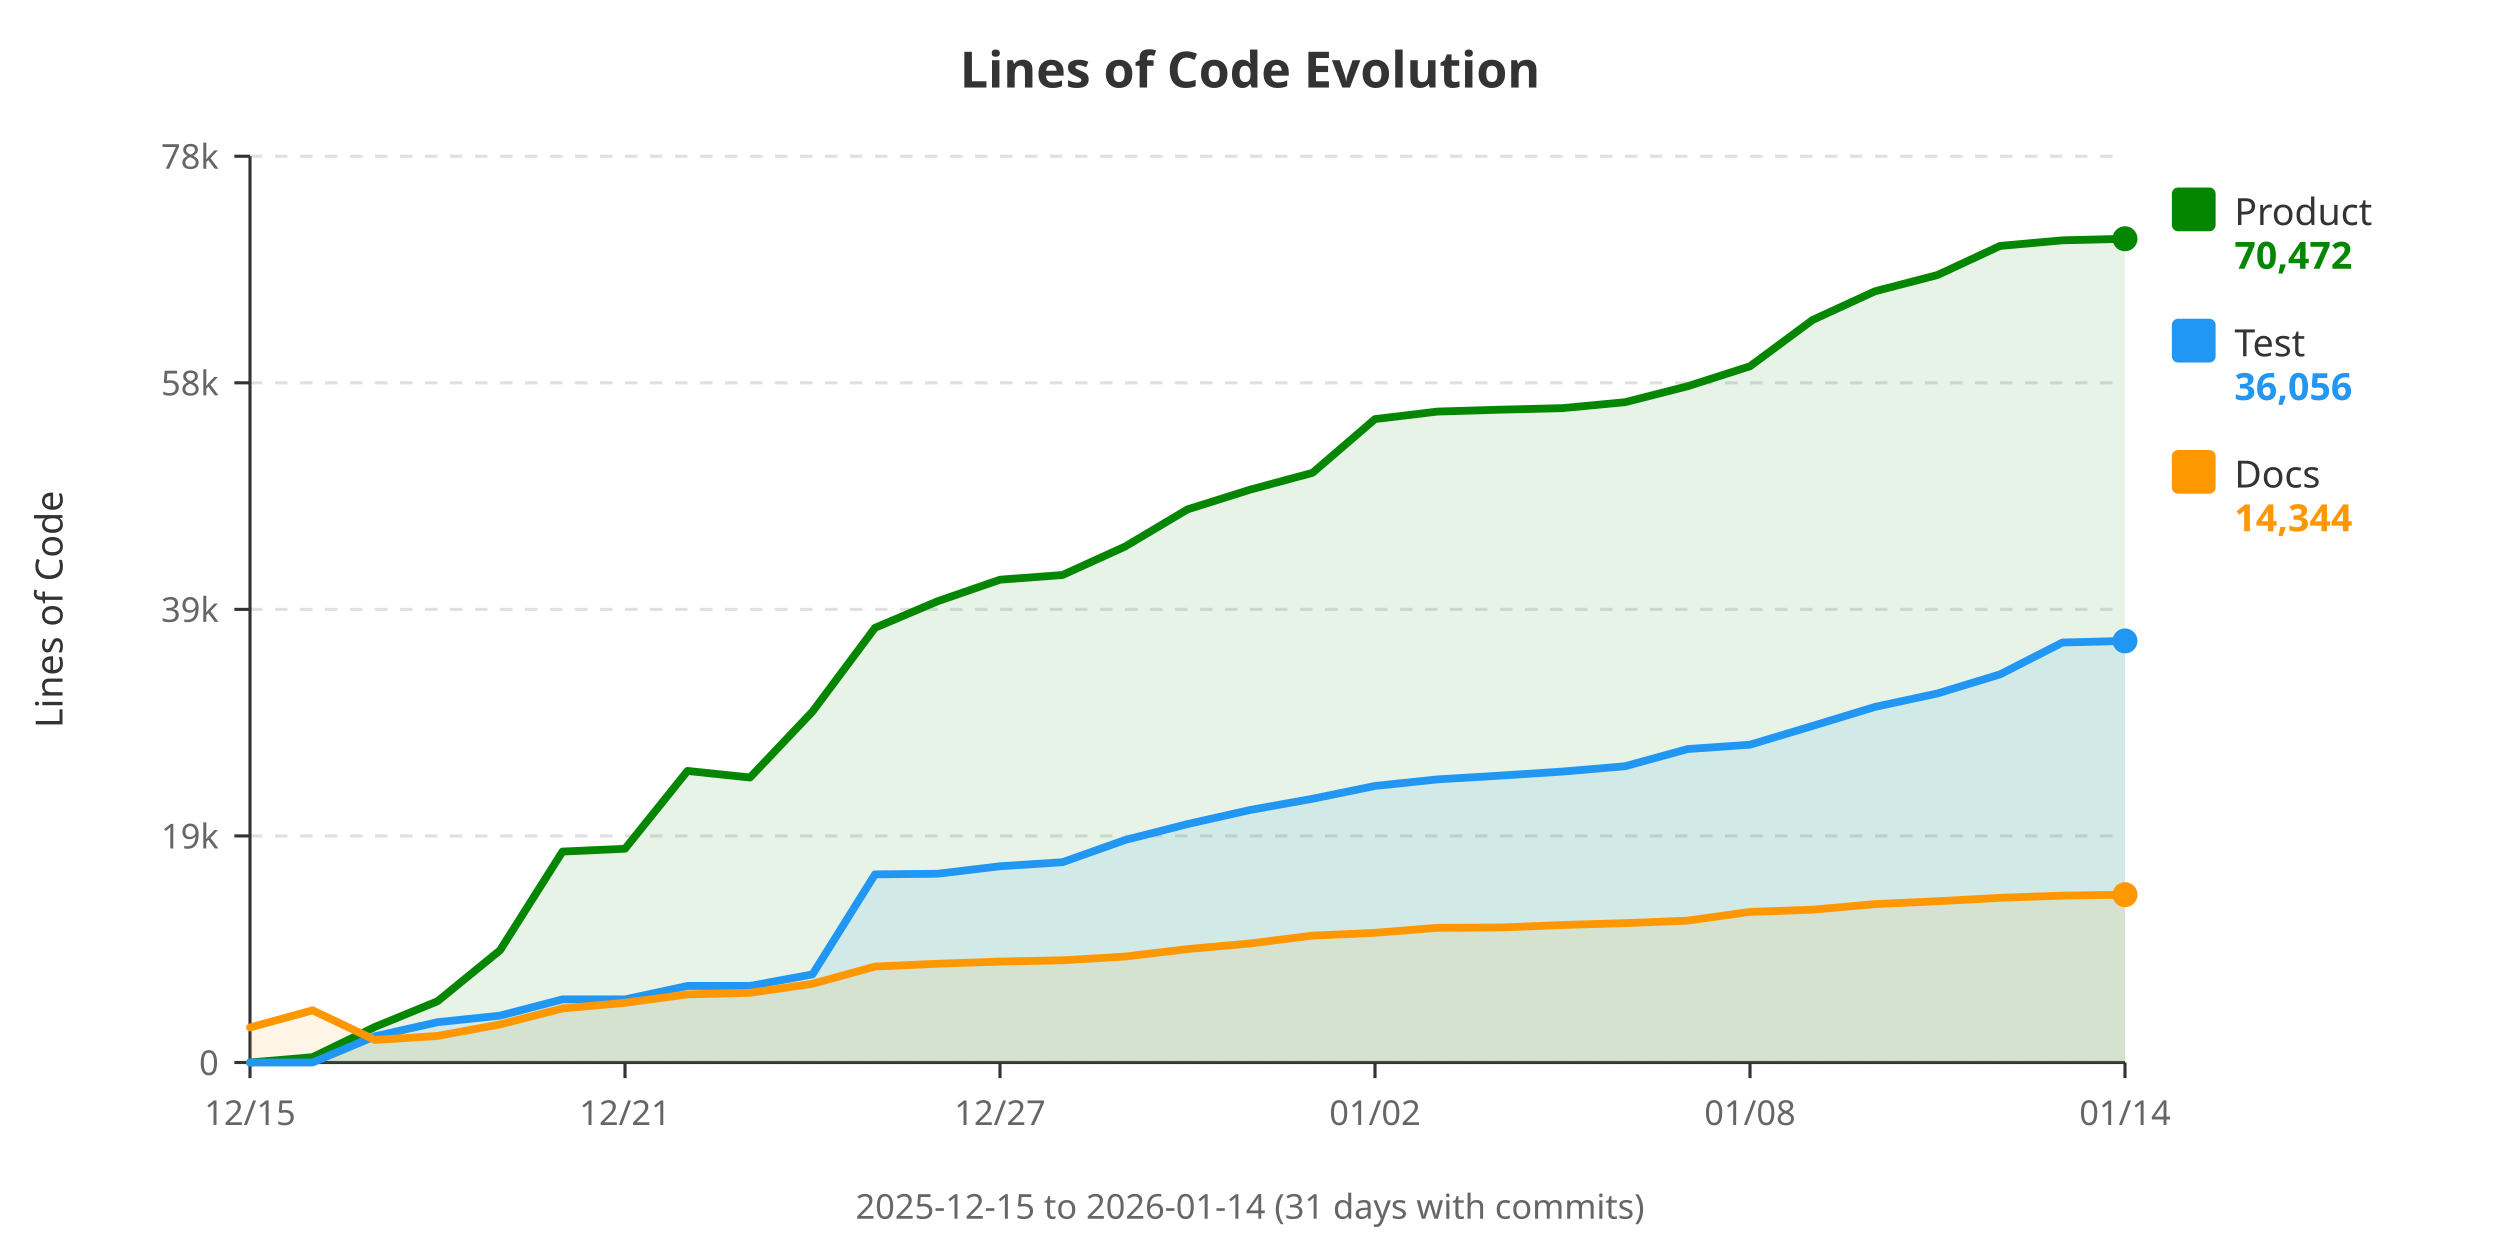
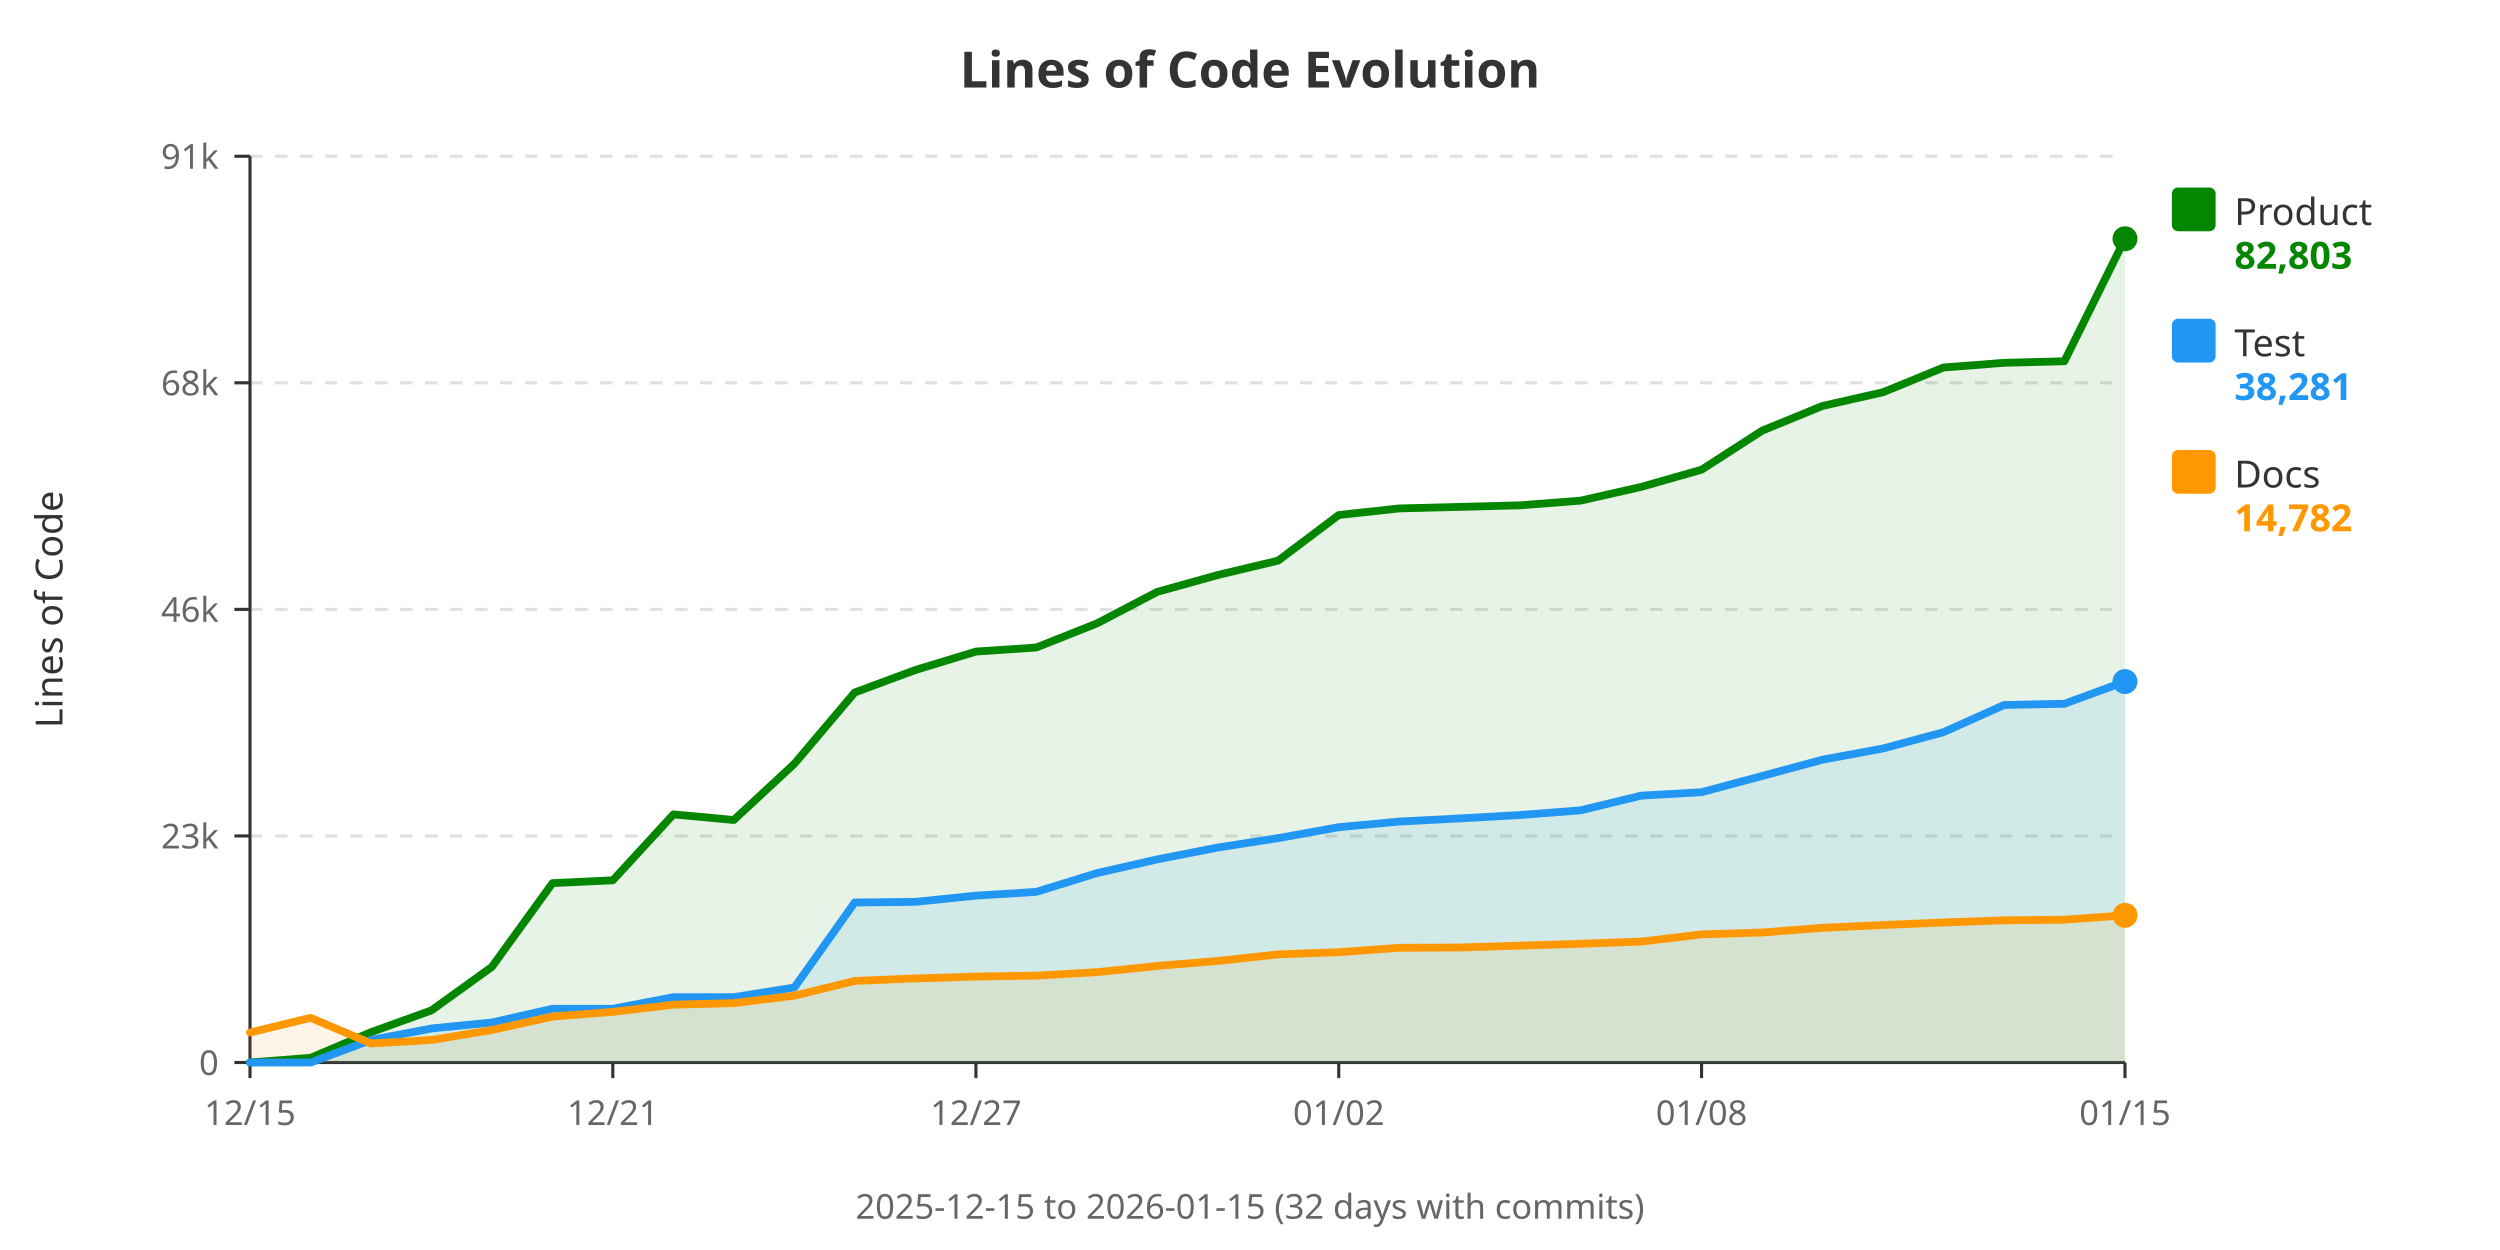
<svg xmlns="http://www.w3.org/2000/svg" viewBox="0 0 800 400">
  <defs>
    <style>
      .title { font: bold 16px sans-serif; fill: #333333; }
      .axis-label { font: 12px sans-serif; fill: #333333; }
      .tick-label { font: 11px sans-serif; fill: #666666; }
      .legend-text { font: 12px sans-serif; fill: #333333; }
      .legend-value { font: bold 12px sans-serif; }
    </style>
  </defs>
  <rect width="100%" height="100%" fill="#ffffff" />
  <text x="400" y="28" text-anchor="middle" class="title">Lines of Code Evolution</text>
  <g transform="translate(0, 0)">
    <line x1="80" y1="340.0" x2="680" y2="340.0" stroke="#e0e0e0" stroke-dasharray="4,4" />
    <line x1="80" y1="267.5" x2="680" y2="267.5" stroke="#e0e0e0" stroke-dasharray="4,4" />
    <line x1="80" y1="195.0" x2="680" y2="195.0" stroke="#e0e0e0" stroke-dasharray="4,4" />
    <line x1="80" y1="122.5" x2="680" y2="122.5" stroke="#e0e0e0" stroke-dasharray="4,4" />
    <line x1="80" y1="50.0" x2="680" y2="50.0" stroke="#e0e0e0" stroke-dasharray="4,4" />
    <line x1="80" y1="50" x2="80" y2="340" stroke="#333333" stroke-width="1" />
    <line x1="75" y1="340.0" x2="80" y2="340.0" stroke="#333333" />
    <text x="70" y="344.0" text-anchor="end" class="tick-label">0</text>
    <line x1="75" y1="267.5" x2="80" y2="267.5" stroke="#333333" />
-     <text x="70" y="271.5" text-anchor="end" class="tick-label">19k</text>
+     <text x="70" y="271.5" text-anchor="end" class="tick-label">23k</text>
    <line x1="75" y1="195.0" x2="80" y2="195.0" stroke="#333333" />
-     <text x="70" y="199.0" text-anchor="end" class="tick-label">39k</text>
+     <text x="70" y="199.0" text-anchor="end" class="tick-label">46k</text>
    <line x1="75" y1="122.5" x2="80" y2="122.5" stroke="#333333" />
-     <text x="70" y="126.5" text-anchor="end" class="tick-label">58k</text>
+     <text x="70" y="126.5" text-anchor="end" class="tick-label">68k</text>
    <line x1="75" y1="50.0" x2="80" y2="50.0" stroke="#333333" />
-     <text x="70" y="54.0" text-anchor="end" class="tick-label">78k</text>
+     <text x="70" y="54.0" text-anchor="end" class="tick-label">91k</text>
    <text x="20" y="195" text-anchor="middle" transform="rotate(-90, 20, 195)" class="axis-label">Lines of Code</text>
    <line x1="80" y1="340" x2="680" y2="340" stroke="#333333" stroke-width="1" />
    <line x1="80.0" y1="340" x2="80.0" y2="345" stroke="#333333" />
    <text x="80.0" y="360" text-anchor="middle" class="tick-label">12/15</text>
-     <line x1="200.0" y1="340" x2="200.0" y2="345" stroke="#333333" />
-     <text x="200.0" y="360" text-anchor="middle" class="tick-label">12/21</text>
-     <line x1="320.0" y1="340" x2="320.0" y2="345" stroke="#333333" />
-     <text x="320.0" y="360" text-anchor="middle" class="tick-label">12/27</text>
-     <line x1="440.0" y1="340" x2="440.0" y2="345" stroke="#333333" />
-     <text x="440.0" y="360" text-anchor="middle" class="tick-label">01/02</text>
-     <line x1="560.0" y1="340" x2="560.0" y2="345" stroke="#333333" />
-     <text x="560.0" y="360" text-anchor="middle" class="tick-label">01/08</text>
+     <line x1="196.1" y1="340" x2="196.1" y2="345" stroke="#333333" />
+     <text x="196.1" y="360" text-anchor="middle" class="tick-label">12/21</text>
+     <line x1="312.3" y1="340" x2="312.3" y2="345" stroke="#333333" />
+     <text x="312.3" y="360" text-anchor="middle" class="tick-label">12/27</text>
+     <line x1="428.4" y1="340" x2="428.4" y2="345" stroke="#333333" />
+     <text x="428.4" y="360" text-anchor="middle" class="tick-label">01/02</text>
+     <line x1="544.5" y1="340" x2="544.5" y2="345" stroke="#333333" />
+     <text x="544.5" y="360" text-anchor="middle" class="tick-label">01/08</text>
    <line x1="680.0" y1="340" x2="680.0" y2="345" stroke="#333333" />
-     <text x="680.0" y="360" text-anchor="middle" class="tick-label">01/14</text>
-     <path d="M 80.0 340.0 L 100.0 338.3 L 120.0 328.6 L 140.0 320.4 L 160.0 304.1 L 180.0 272.5 L 200.0 271.6 L 220.0 246.7 L 240.0 248.8 L 260.0 227.7 L 280.0 200.9 L 300.0 192.4 L 320.0 185.5 L 340.0 184.0 L 360.0 174.9 L 380.0 163.0 L 400.0 156.7 L 420.0 151.3 L 440.0 134.1 L 460.0 131.7 L 480.0 131.1 L 500.0 130.6 L 520.0 128.7 L 540.0 123.6 L 560.0 117.2 L 580.0 102.4 L 600.0 93.2 L 620.0 88.0 L 640.0 78.7 L 660.0 76.9 L 680.0 76.4 L 680.0 340.0 L 80.0 340.0 Z" fill="#058601" fill-opacity="0.1" />
-     <path d="M 80.0 340.0 L 100.0 340.0 L 120.0 331.6 L 140.0 327.1 L 160.0 325.0 L 180.0 319.8 L 200.0 319.8 L 220.0 315.5 L 240.0 315.5 L 260.0 311.8 L 280.0 279.8 L 300.0 279.6 L 320.0 277.2 L 340.0 275.9 L 360.0 268.8 L 380.0 263.7 L 400.0 259.2 L 420.0 255.6 L 440.0 251.5 L 460.0 249.4 L 480.0 248.2 L 500.0 246.9 L 520.0 245.2 L 540.0 239.7 L 560.0 238.3 L 580.0 232.3 L 600.0 226.2 L 620.0 221.9 L 640.0 215.8 L 660.0 205.6 L 680.0 205.1 L 680.0 340.0 L 80.0 340.0 Z" fill="#2196F3" fill-opacity="0.1" />
-     <path d="M 80.0 328.8 L 100.0 323.3 L 120.0 332.8 L 140.0 331.5 L 160.0 327.8 L 180.0 322.7 L 200.0 320.9 L 220.0 318.2 L 240.0 317.7 L 260.0 314.8 L 280.0 309.3 L 300.0 308.4 L 320.0 307.7 L 340.0 307.3 L 360.0 306.1 L 380.0 303.7 L 400.0 301.9 L 420.0 299.4 L 440.0 298.5 L 460.0 296.9 L 480.0 296.8 L 500.0 296.0 L 520.0 295.4 L 540.0 294.6 L 560.0 291.8 L 580.0 291.1 L 600.0 289.3 L 620.0 288.4 L 640.0 287.3 L 660.0 286.6 L 680.0 286.3 L 680.0 340.0 L 80.0 340.0 Z" fill="#FF9800" fill-opacity="0.1" />
-     <path d="M 80.0 340.0 L 100.0 338.3 L 120.0 328.6 L 140.0 320.4 L 160.0 304.1 L 180.0 272.5 L 200.0 271.6 L 220.0 246.7 L 240.0 248.8 L 260.0 227.7 L 280.0 200.9 L 300.0 192.4 L 320.0 185.5 L 340.0 184.0 L 360.0 174.9 L 380.0 163.0 L 400.0 156.7 L 420.0 151.3 L 440.0 134.1 L 460.0 131.7 L 480.0 131.1 L 500.0 130.6 L 520.0 128.7 L 540.0 123.6 L 560.0 117.2 L 580.0 102.4 L 600.0 93.2 L 620.0 88.0 L 640.0 78.7 L 660.0 76.9 L 680.0 76.4" fill="none" stroke="#058601" stroke-width="2.5" stroke-linecap="round" stroke-linejoin="round" />
-     <path d="M 80.0 340.0 L 100.0 340.0 L 120.0 331.6 L 140.0 327.1 L 160.0 325.0 L 180.0 319.8 L 200.0 319.8 L 220.0 315.5 L 240.0 315.5 L 260.0 311.8 L 280.0 279.8 L 300.0 279.6 L 320.0 277.2 L 340.0 275.9 L 360.0 268.8 L 380.0 263.7 L 400.0 259.2 L 420.0 255.6 L 440.0 251.5 L 460.0 249.4 L 480.0 248.2 L 500.0 246.9 L 520.0 245.2 L 540.0 239.7 L 560.0 238.3 L 580.0 232.3 L 600.0 226.2 L 620.0 221.9 L 640.0 215.8 L 660.0 205.6 L 680.0 205.1" fill="none" stroke="#2196F3" stroke-width="2.5" stroke-linecap="round" stroke-linejoin="round" />
-     <path d="M 80.0 328.8 L 100.0 323.3 L 120.0 332.8 L 140.0 331.5 L 160.0 327.8 L 180.0 322.7 L 200.0 320.9 L 220.0 318.2 L 240.0 317.7 L 260.0 314.8 L 280.0 309.3 L 300.0 308.4 L 320.0 307.7 L 340.0 307.3 L 360.0 306.1 L 380.0 303.7 L 400.0 301.9 L 420.0 299.4 L 440.0 298.5 L 460.0 296.9 L 480.0 296.8 L 500.0 296.0 L 520.0 295.4 L 540.0 294.6 L 560.0 291.8 L 580.0 291.1 L 600.0 289.3 L 620.0 288.4 L 640.0 287.3 L 660.0 286.6 L 680.0 286.3" fill="none" stroke="#FF9800" stroke-width="2.5" stroke-linecap="round" stroke-linejoin="round" />
+     <text x="680.0" y="360" text-anchor="middle" class="tick-label">01/15</text>
+     <path d="M 80.0 340.0 L 99.4 338.5 L 118.7 330.3 L 138.1 323.3 L 157.4 309.4 L 176.8 282.6 L 196.1 281.7 L 215.5 260.6 L 234.8 262.4 L 254.2 244.4 L 273.5 221.6 L 292.9 214.4 L 312.3 208.5 L 331.6 207.2 L 351.0 199.5 L 370.3 189.4 L 389.7 184.0 L 409.0 179.4 L 428.4 164.8 L 447.7 162.7 L 467.1 162.2 L 486.5 161.7 L 505.8 160.2 L 525.2 155.8 L 544.5 150.3 L 563.9 137.8 L 583.2 129.9 L 602.6 125.5 L 621.9 117.6 L 641.3 116.1 L 660.6 115.6 L 680.0 76.4 L 680.0 340.0 L 80.0 340.0 Z" fill="#058601" fill-opacity="0.1" />
+     <path d="M 80.0 340.0 L 99.4 340.0 L 118.7 332.8 L 138.1 329.1 L 157.4 327.2 L 176.8 322.8 L 196.1 322.8 L 215.5 319.1 L 234.8 319.1 L 254.2 316.0 L 273.5 288.8 L 292.9 288.6 L 312.3 286.6 L 331.6 285.4 L 351.0 279.4 L 370.3 275.0 L 389.7 271.2 L 409.0 268.2 L 428.4 264.7 L 447.7 262.9 L 467.1 261.9 L 486.5 260.8 L 505.8 259.3 L 525.2 254.6 L 544.5 253.5 L 563.9 248.3 L 583.2 243.1 L 602.6 239.5 L 621.9 234.3 L 641.3 225.6 L 660.6 225.2 L 680.0 218.1 L 680.0 340.0 L 80.0 340.0 Z" fill="#2196F3" fill-opacity="0.1" />
+     <path d="M 80.0 330.4 L 99.4 325.7 L 118.7 333.9 L 138.1 332.8 L 157.4 329.6 L 176.8 325.3 L 196.1 323.8 L 215.5 321.5 L 234.8 321.0 L 254.2 318.6 L 273.5 313.9 L 292.9 313.1 L 312.3 312.5 L 331.6 312.2 L 351.0 311.1 L 370.3 309.1 L 389.7 307.5 L 409.0 305.4 L 428.4 304.7 L 447.7 303.3 L 467.1 303.2 L 486.5 302.6 L 505.8 302.0 L 525.2 301.3 L 544.5 299.0 L 563.9 298.4 L 583.2 296.9 L 602.6 296.0 L 621.9 295.2 L 641.3 294.5 L 660.6 294.3 L 680.0 292.9 L 680.0 340.0 L 80.0 340.0 Z" fill="#FF9800" fill-opacity="0.1" />
+     <path d="M 80.0 340.0 L 99.4 338.5 L 118.7 330.3 L 138.1 323.3 L 157.4 309.4 L 176.8 282.6 L 196.1 281.7 L 215.5 260.6 L 234.8 262.4 L 254.2 244.4 L 273.5 221.6 L 292.9 214.4 L 312.3 208.5 L 331.6 207.2 L 351.0 199.5 L 370.3 189.4 L 389.7 184.0 L 409.0 179.4 L 428.4 164.8 L 447.7 162.7 L 467.1 162.2 L 486.5 161.7 L 505.8 160.2 L 525.2 155.8 L 544.5 150.3 L 563.9 137.8 L 583.2 129.9 L 602.6 125.5 L 621.9 117.6 L 641.3 116.1 L 660.6 115.6 L 680.0 76.4" fill="none" stroke="#058601" stroke-width="2.5" stroke-linecap="round" stroke-linejoin="round" />
+     <path d="M 80.0 340.0 L 99.4 340.0 L 118.7 332.8 L 138.1 329.1 L 157.4 327.2 L 176.8 322.8 L 196.1 322.8 L 215.5 319.1 L 234.8 319.1 L 254.2 316.0 L 273.5 288.8 L 292.9 288.6 L 312.3 286.6 L 331.6 285.4 L 351.0 279.4 L 370.3 275.0 L 389.7 271.2 L 409.0 268.2 L 428.4 264.7 L 447.7 262.9 L 467.1 261.9 L 486.5 260.8 L 505.8 259.3 L 525.2 254.6 L 544.5 253.5 L 563.9 248.3 L 583.2 243.1 L 602.6 239.5 L 621.9 234.3 L 641.3 225.6 L 660.6 225.2 L 680.0 218.1" fill="none" stroke="#2196F3" stroke-width="2.5" stroke-linecap="round" stroke-linejoin="round" />
+     <path d="M 80.0 330.4 L 99.4 325.7 L 118.7 333.9 L 138.1 332.8 L 157.4 329.6 L 176.8 325.3 L 196.1 323.8 L 215.5 321.5 L 234.8 321.0 L 254.2 318.6 L 273.5 313.9 L 292.9 313.1 L 312.3 312.5 L 331.6 312.2 L 351.0 311.1 L 370.3 309.1 L 389.7 307.5 L 409.0 305.4 L 428.4 304.7 L 447.7 303.3 L 467.1 303.2 L 486.5 302.6 L 505.8 302.0 L 525.2 301.3 L 544.5 299.0 L 563.9 298.4 L 583.2 296.9 L 602.6 296.0 L 621.9 295.2 L 641.3 294.5 L 660.6 294.3 L 680.0 292.9" fill="none" stroke="#FF9800" stroke-width="2.5" stroke-linecap="round" stroke-linejoin="round" />
    <circle cx="680.0" cy="76.4" r="4" fill="#058601" />
-     <circle cx="680.0" cy="205.1" r="4" fill="#2196F3" />
-     <circle cx="680.0" cy="286.3" r="4" fill="#FF9800" />
+     <circle cx="680.0" cy="218.1" r="4" fill="#2196F3" />
+     <circle cx="680.0" cy="292.9" r="4" fill="#FF9800" />
  </g>
  <g transform="translate(695, 60)">
    <rect x="0" y="0" width="14" height="14" fill="#058601" rx="2" />
    <text x="20" y="12" class="legend-text">Product</text>
-     <text x="20" y="26" class="legend-value" fill="#058601">70,472</text>
+     <text x="20" y="26" class="legend-value" fill="#058601">82,803</text>
    <rect x="0" y="42" width="14" height="14" fill="#2196F3" rx="2" />
    <text x="20" y="54" class="legend-text">Test</text>
-     <text x="20" y="68" class="legend-value" fill="#2196F3">36,056</text>
+     <text x="20" y="68" class="legend-value" fill="#2196F3">38,281</text>
    <rect x="0" y="84" width="14" height="14" fill="#FF9800" rx="2" />
    <text x="20" y="96" class="legend-text">Docs</text>
-     <text x="20" y="110" class="legend-value" fill="#FF9800">14,344</text>
+     <text x="20" y="110" class="legend-value" fill="#FF9800">14,782</text>
  </g>
  <text x="400" y="390" text-anchor="middle" class="tick-label">
-     2025-12-15 to 2026-01-14 (31 days with commits)
+     2025-12-15 to 2026-01-15 (32 days with commits)
  </text>
</svg>
